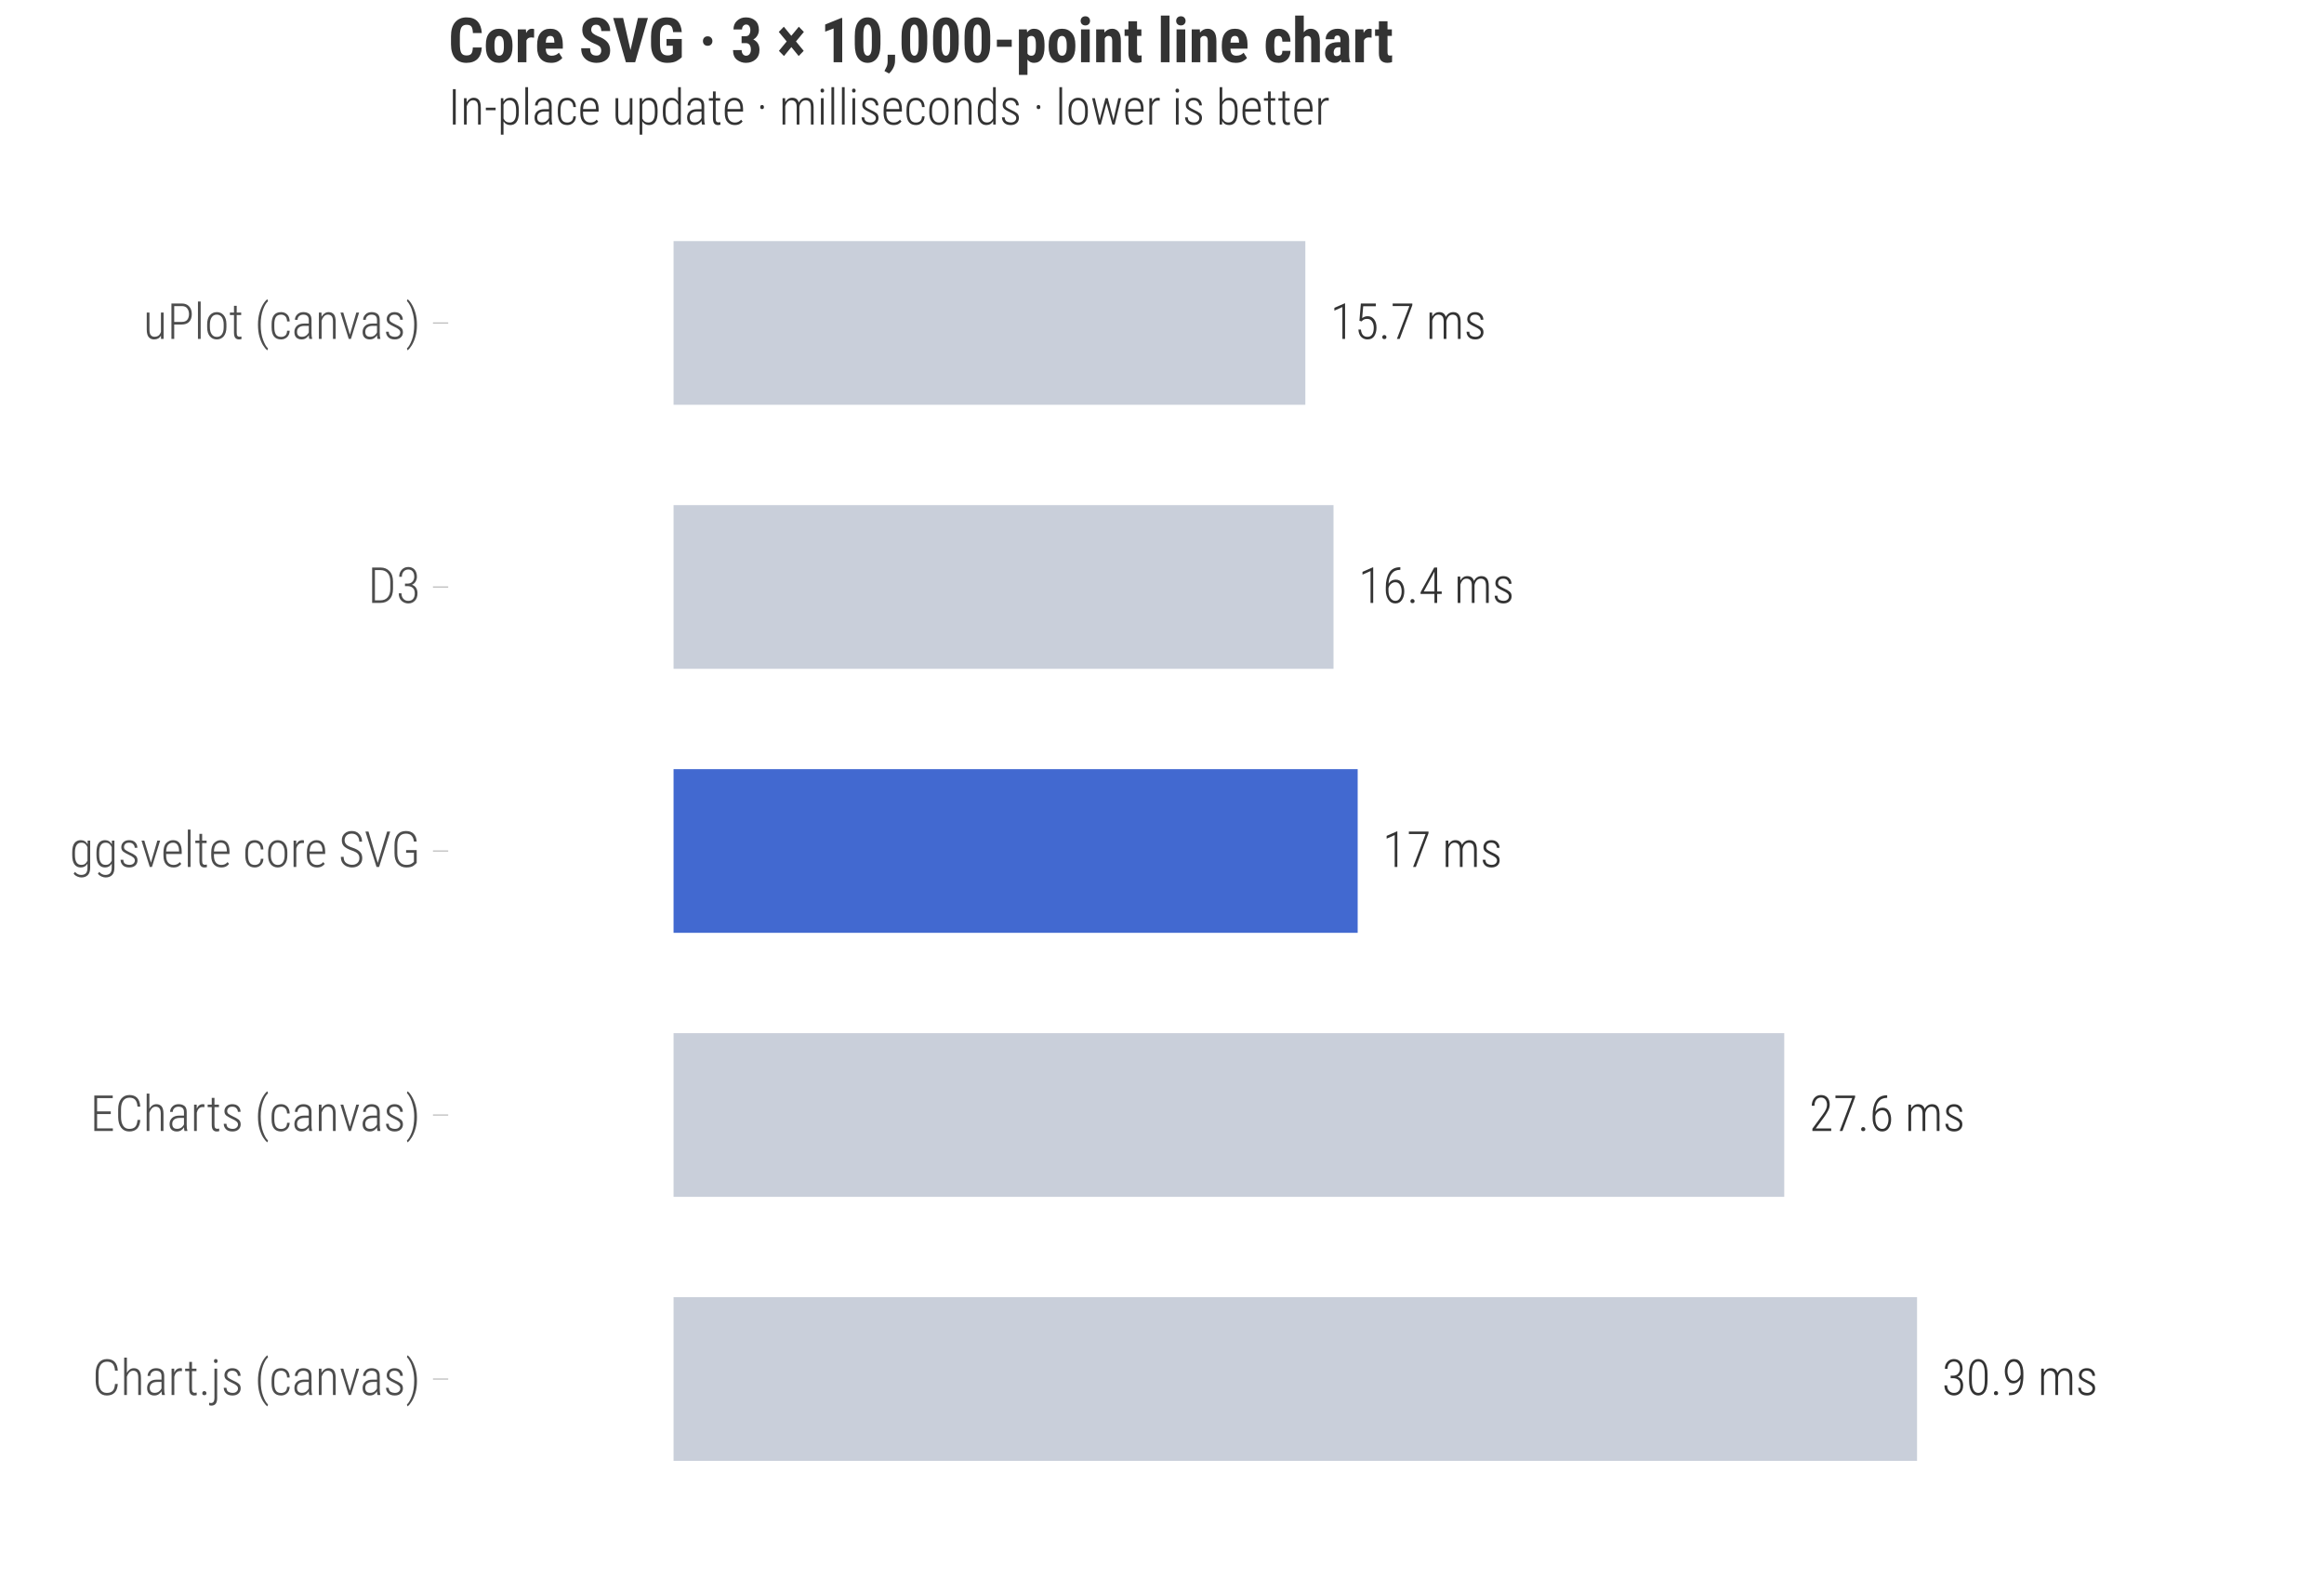
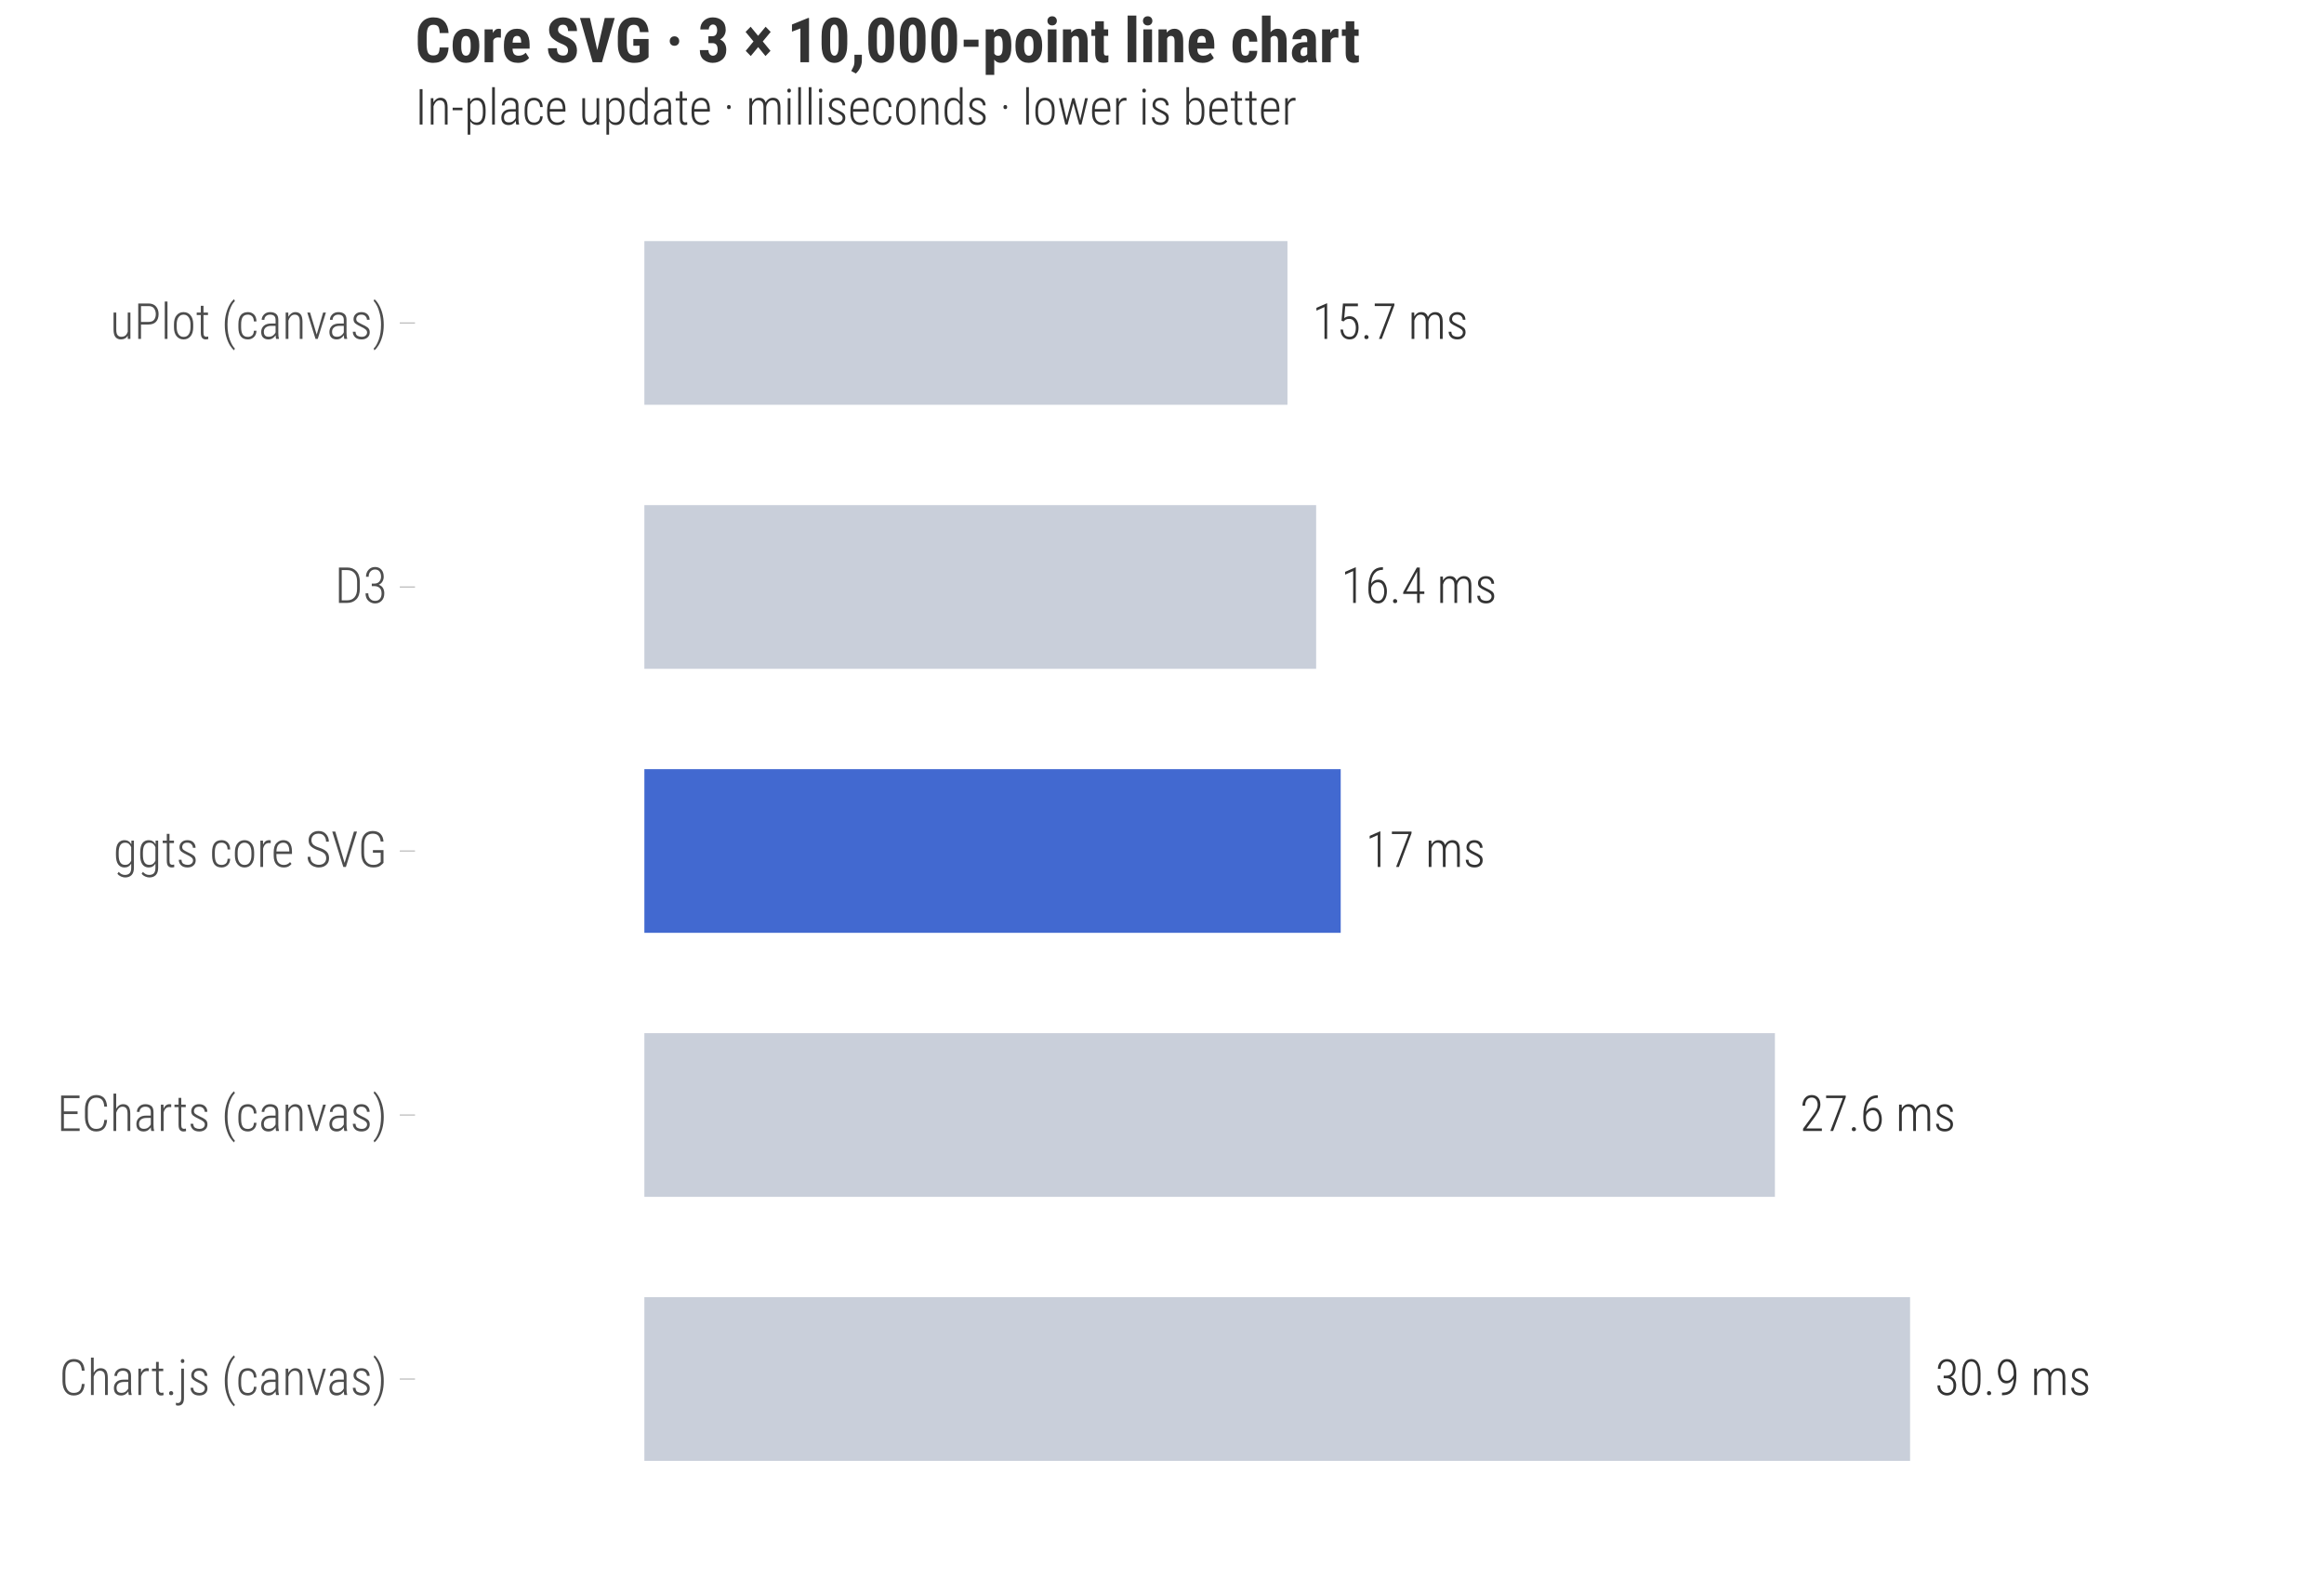
- <svg xmlns="http://www.w3.org/2000/svg" width="560" height="380" viewBox="0 0 560 380" role="img" aria-label="Core SVG · 3 × 10,000-point line chart. In-place update · milliseconds · lower is better. uPlot (canvas): 15.7 ms; D3: 16.4 ms; ggsvelte core SVG: 17 ms; ECharts (canvas): 27.6 ms; Chart.js (canvas): 30.9 ms." class="gg-plot" font-family="&quot;Roboto Condensed&quot;, &quot;Arial Narrow&quot;, Arial, sans-serif" font-size="11" font-weight="300" text-rendering="optimizeLegibility" shape-rendering="geometricPrecision">
+ <svg xmlns="http://www.w3.org/2000/svg" width="560" height="380" viewBox="0 0 560 380" role="img" aria-label="Core SVG · 3 × 10,000-point line chart. In-place update · milliseconds · lower is better. uPlot (canvas): 15.7 ms; D3: 16.4 ms; ggts core SVG: 17 ms; ECharts (canvas): 27.6 ms; Chart.js (canvas): 30.9 ms." class="gg-plot" font-family="&quot;Roboto Condensed&quot;, &quot;Arial Narrow&quot;, Arial, sans-serif" font-size="11" font-weight="300" text-rendering="optimizeLegibility" shape-rendering="geometricPrecision">
  <rect class="gg-paper" width="560" height="380" fill="var(--gg-paper, #ffffff)" />
-   <text class="gg-title" x="108" y="15" font-size="15" font-weight="700" fill="var(--gg-ink, #333333)">Core SVG · 3 × 10,000-point line chart</text>
-   <text class="gg-subtitle" x="108" y="30" font-size="12" font-weight="300" fill="var(--gg-ink, #333333)">In-place update · milliseconds · lower is better</text>
+   <text class="gg-title" x="100" y="15" font-size="15" font-weight="700" fill="var(--gg-ink, #333333)">Core SVG · 3 × 10,000-point line chart</text>
+   <text class="gg-subtitle" x="100" y="30" font-size="12" font-weight="300" fill="var(--gg-ink, #333333)">In-place update · milliseconds · lower is better</text>
  <defs>
    <clipPath id="gg-clip-0">
-       <rect width="448" height="318" />
+       <rect width="456" height="318" />
    </clipPath>
  </defs>
-   <g class="gg-panel" data-panel="0" transform="translate(108,46)">
-     <rect class="gg-panel-background" width="448" height="318" fill="var(--gg-panel, #ffffff)" />
+   <g class="gg-panel" data-panel="0" transform="translate(100,46)">
+     <rect class="gg-panel-background" width="456" height="318" fill="var(--gg-panel, #ffffff)" />
    <g class="gg-grid" stroke="var(--gg-grid, transparent)" stroke-width="0.25" vector-effect="non-scaling-stroke">
-       <line x1="54.3" y1="0" x2="54.3" y2="318" />
-       <line x1="151.27" y1="0" x2="151.27" y2="318" />
-       <line x1="248.24" y1="0" x2="248.24" y2="318" />
-       <line x1="345.21" y1="0" x2="345.21" y2="318" />
-       <line x1="442.18" y1="0" x2="442.18" y2="318" />
-       <line x1="0" y1="31.8" x2="448" y2="31.8" />
-       <line x1="0" y1="95.4" x2="448" y2="95.4" />
-       <line x1="0" y1="159" x2="448" y2="159" />
-       <line x1="0" y1="222.6" x2="448" y2="222.6" />
-       <line x1="0" y1="286.2" x2="448" y2="286.2" />
+       <line x1="55.27" y1="0" x2="55.27" y2="318" />
+       <line x1="153.97" y1="0" x2="153.97" y2="318" />
+       <line x1="252.68" y1="0" x2="252.68" y2="318" />
+       <line x1="351.38" y1="0" x2="351.38" y2="318" />
+       <line x1="450.08" y1="0" x2="450.08" y2="318" />
+       <line x1="0" y1="31.8" x2="456" y2="31.8" />
+       <line x1="0" y1="95.4" x2="456" y2="95.4" />
+       <line x1="0" y1="159" x2="456" y2="159" />
+       <line x1="0" y1="222.6" x2="456" y2="222.6" />
+       <line x1="0" y1="286.2" x2="456" y2="286.2" />
    </g>
    <g class="gg-marks" clip-path="url(#gg-clip-0)">
      <g class="gg-batch gg-rects" data-layer="0">
-         <rect x="54.3" y="12.08" width="152.24" height="39.43" fill="#c9cfda" />
-         <rect x="54.3" y="75.68" width="159.03" height="39.43" fill="#c9cfda" />
-         <rect x="54.3" y="139.28" width="164.85" height="39.43" fill="#4269d0" />
-         <rect x="54.3" y="202.88" width="267.64" height="39.43" fill="#c9cfda" />
-         <rect x="54.3" y="266.48" width="299.64" height="39.43" fill="#c9cfda" />
+         <rect x="55.27" y="12.08" width="154.96" height="39.43" fill="#c9cfda" />
+         <rect x="55.27" y="75.68" width="161.87" height="39.43" fill="#c9cfda" />
+         <rect x="55.27" y="139.28" width="167.79" height="39.43" fill="#4269d0" />
+         <rect x="55.27" y="202.88" width="272.42" height="39.43" fill="#c9cfda" />
+         <rect x="55.27" y="266.48" width="304.99" height="39.43" fill="#c9cfda" />
      </g>
      <g class="gg-batch gg-glyphs" data-layer="1" font-size="12" text-anchor="start">
-         <text x="212.55" y="31.8" dy="0.32em" fill="var(--gg-ink, #333333)">15.7 ms</text>
-         <text x="219.33" y="95.4" dy="0.32em" fill="var(--gg-ink, #333333)">16.4 ms</text>
-         <text x="225.15" y="159" dy="0.32em" fill="var(--gg-ink, #333333)">17 ms</text>
-         <text x="327.94" y="222.6" dy="0.32em" fill="var(--gg-ink, #333333)">27.6 ms</text>
-         <text x="359.94" y="286.2" dy="0.32em" fill="var(--gg-ink, #333333)">30.9 ms</text>
+         <text x="216.23" y="31.8" dy="0.32em" fill="var(--gg-ink, #333333)">15.7 ms</text>
+         <text x="223.14" y="95.4" dy="0.32em" fill="var(--gg-ink, #333333)">16.4 ms</text>
+         <text x="229.06" y="159" dy="0.32em" fill="var(--gg-ink, #333333)">17 ms</text>
+         <text x="333.69" y="222.6" dy="0.32em" fill="var(--gg-ink, #333333)">27.6 ms</text>
+         <text x="366.26" y="286.2" dy="0.32em" fill="var(--gg-ink, #333333)">30.9 ms</text>
      </g>
    </g>
-     <rect class="gg-panel-border" width="448" height="318" fill="none" stroke="var(--gg-panelBorder, transparent)" stroke-width="0.5" vector-effect="non-scaling-stroke" />
+     <rect class="gg-panel-border" width="456" height="318" fill="none" stroke="var(--gg-panelBorder, transparent)" stroke-width="0.5" vector-effect="non-scaling-stroke" />
  </g>
-   <g class="gg-axis gg-axis-y" transform="translate(108,46)">
+   <g class="gg-axis gg-axis-y" transform="translate(100,46)">
    <g class="gg-tick" transform="translate(0,31.8)">
      <line x2="-3.67" stroke="var(--gg-tickColor, #b3b3b3)" stroke-width="0.25" vector-effect="non-scaling-stroke" />
      <text x="-6.67" dy="0.32em" text-anchor="end" fill="var(--gg-axisText, #4d4d4d)" font-size="12" font-weight="300">uPlot (canvas)</text>
    </g>
    <g class="gg-tick" transform="translate(0,95.4)">
      <line x2="-3.67" stroke="var(--gg-tickColor, #b3b3b3)" stroke-width="0.25" vector-effect="non-scaling-stroke" />
      <text x="-6.67" dy="0.32em" text-anchor="end" fill="var(--gg-axisText, #4d4d4d)" font-size="12" font-weight="300">D3</text>
    </g>
    <g class="gg-tick" transform="translate(0,159)">
      <line x2="-3.67" stroke="var(--gg-tickColor, #b3b3b3)" stroke-width="0.25" vector-effect="non-scaling-stroke" />
-       <text x="-6.67" dy="0.32em" text-anchor="end" fill="var(--gg-axisText, #4d4d4d)" font-size="12" font-weight="300">ggsvelte core SVG</text>
+       <text x="-6.67" dy="0.32em" text-anchor="end" fill="var(--gg-axisText, #4d4d4d)" font-size="12" font-weight="300">ggts core SVG</text>
    </g>
    <g class="gg-tick" transform="translate(0,222.6)">
      <line x2="-3.67" stroke="var(--gg-tickColor, #b3b3b3)" stroke-width="0.25" vector-effect="non-scaling-stroke" />
      <text x="-6.67" dy="0.32em" text-anchor="end" fill="var(--gg-axisText, #4d4d4d)" font-size="12" font-weight="300">ECharts (canvas)</text>
    </g>
    <g class="gg-tick" transform="translate(0,286.2)">
      <line x2="-3.67" stroke="var(--gg-tickColor, #b3b3b3)" stroke-width="0.25" vector-effect="non-scaling-stroke" />
      <text x="-6.67" dy="0.32em" text-anchor="end" fill="var(--gg-axisText, #4d4d4d)" font-size="12" font-weight="300">Chart.js (canvas)</text>
    </g>
  </g>
</svg>
